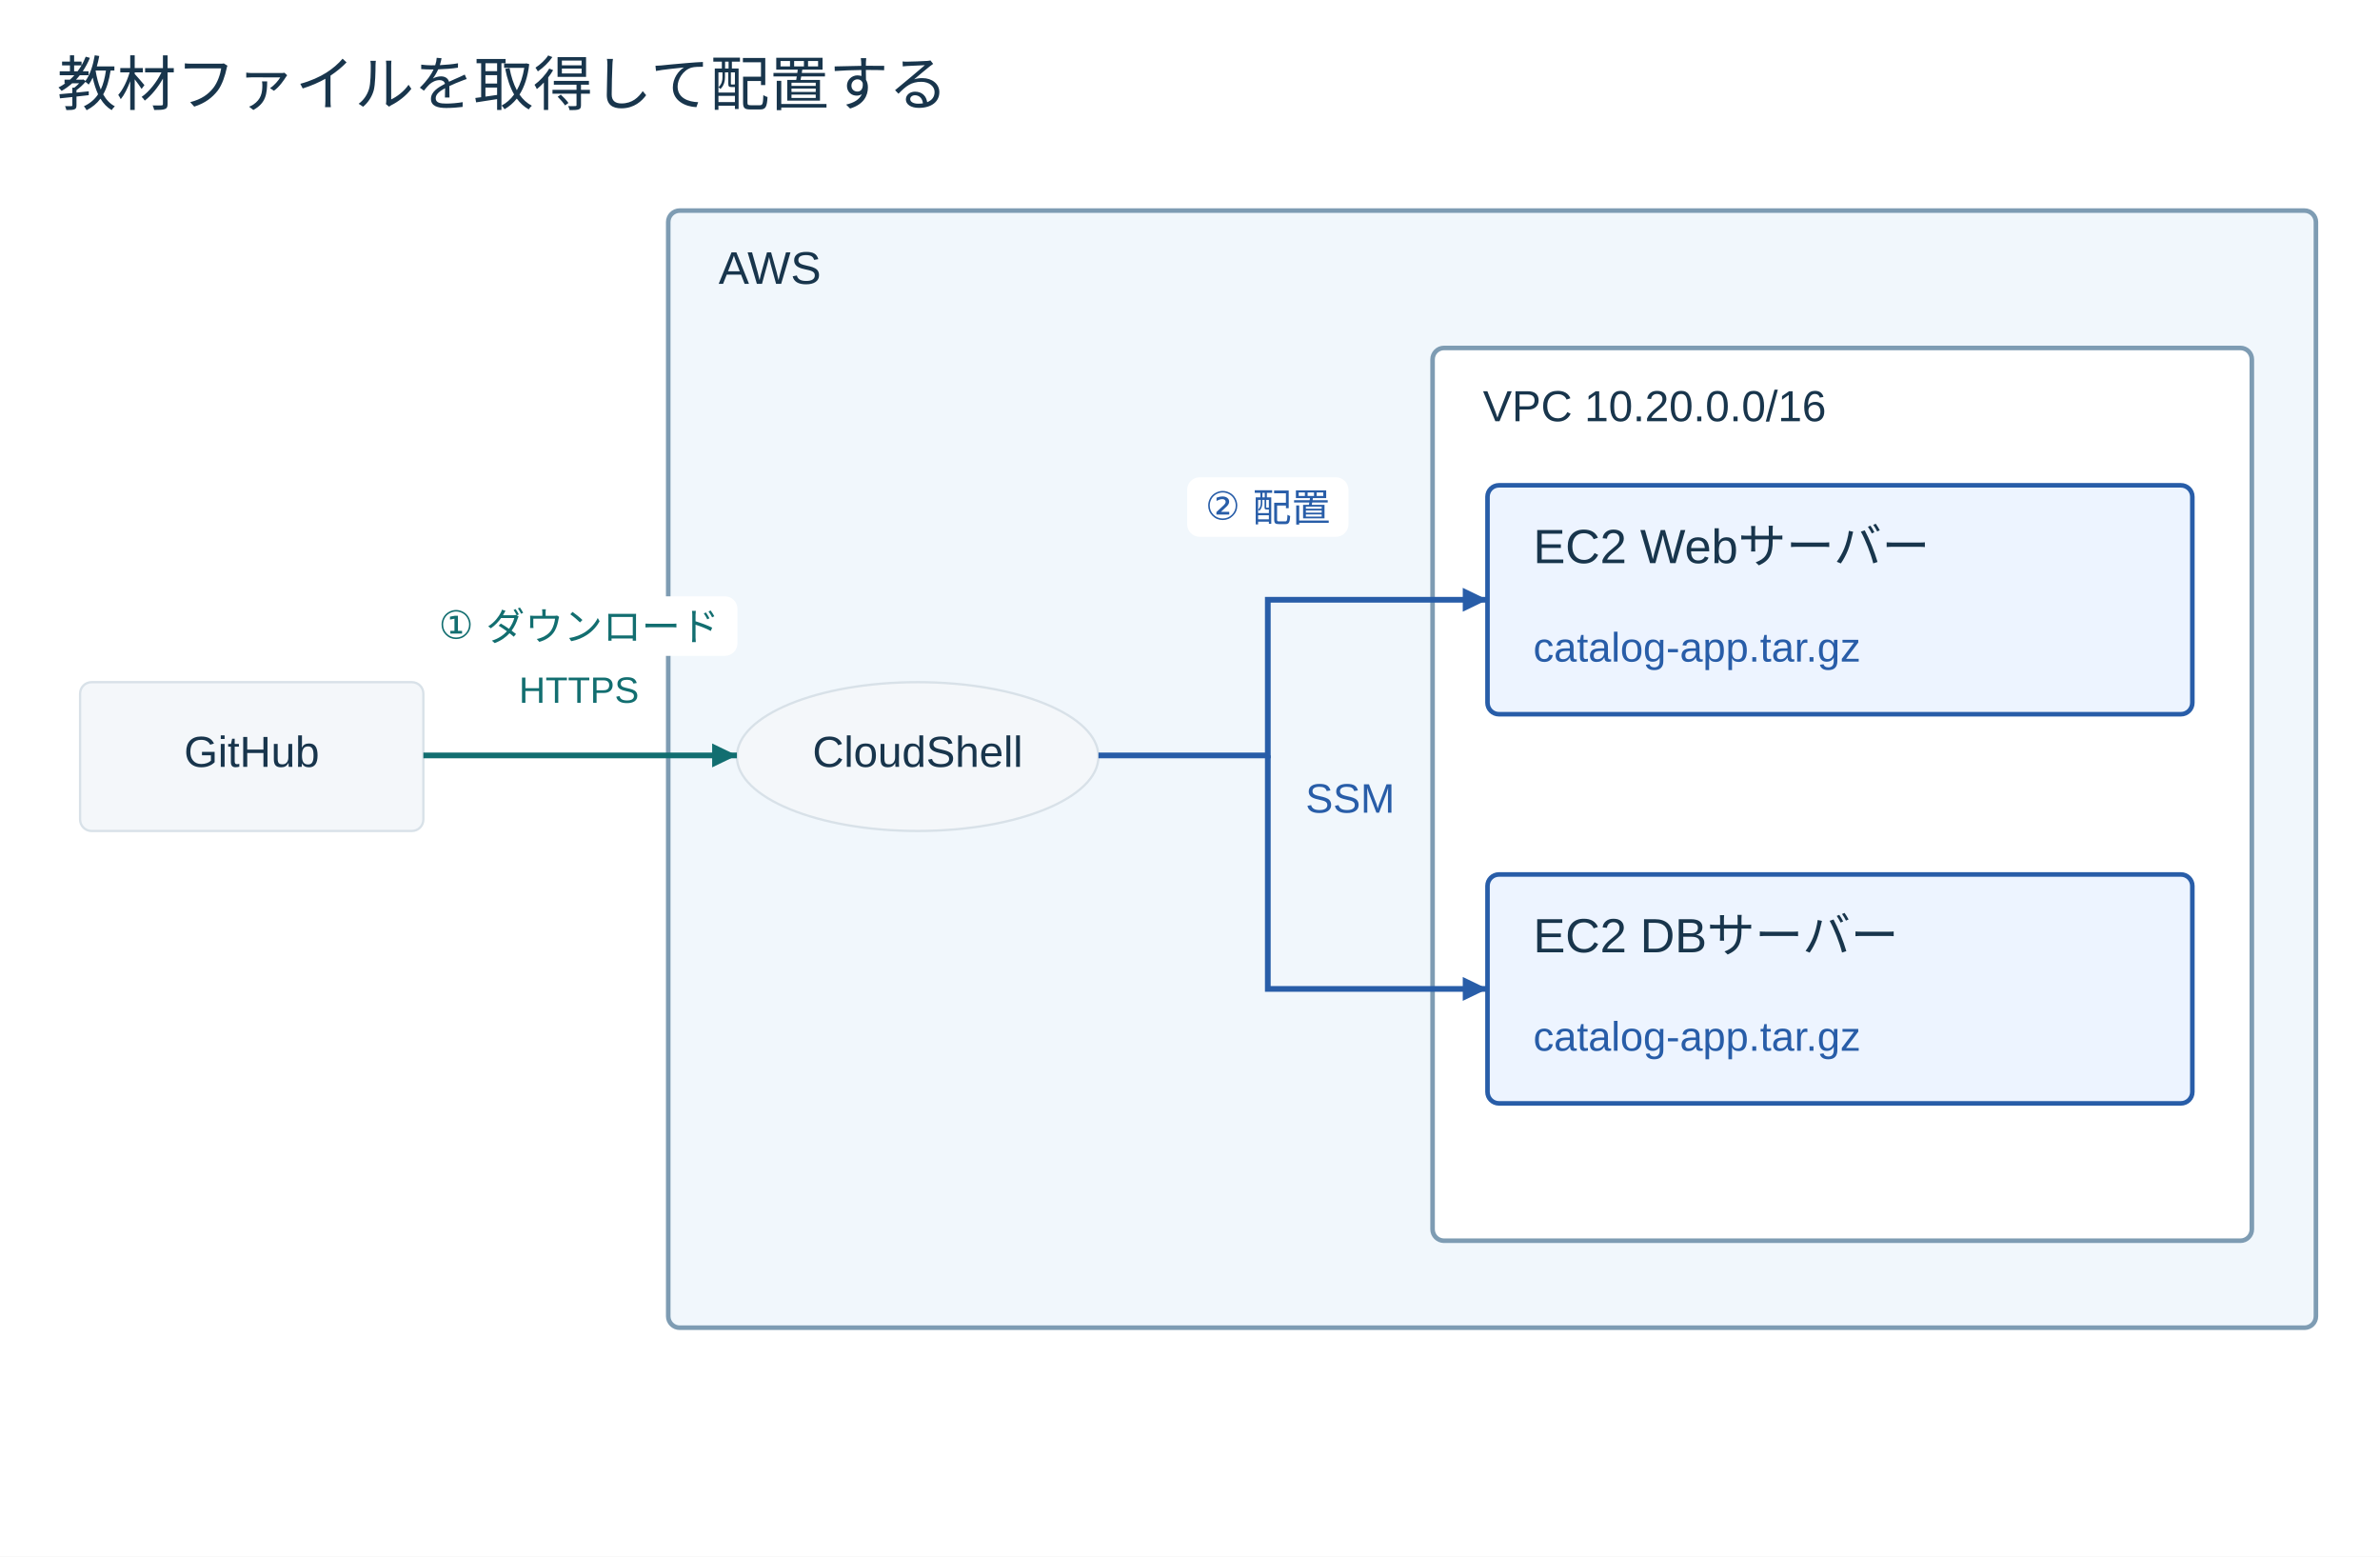
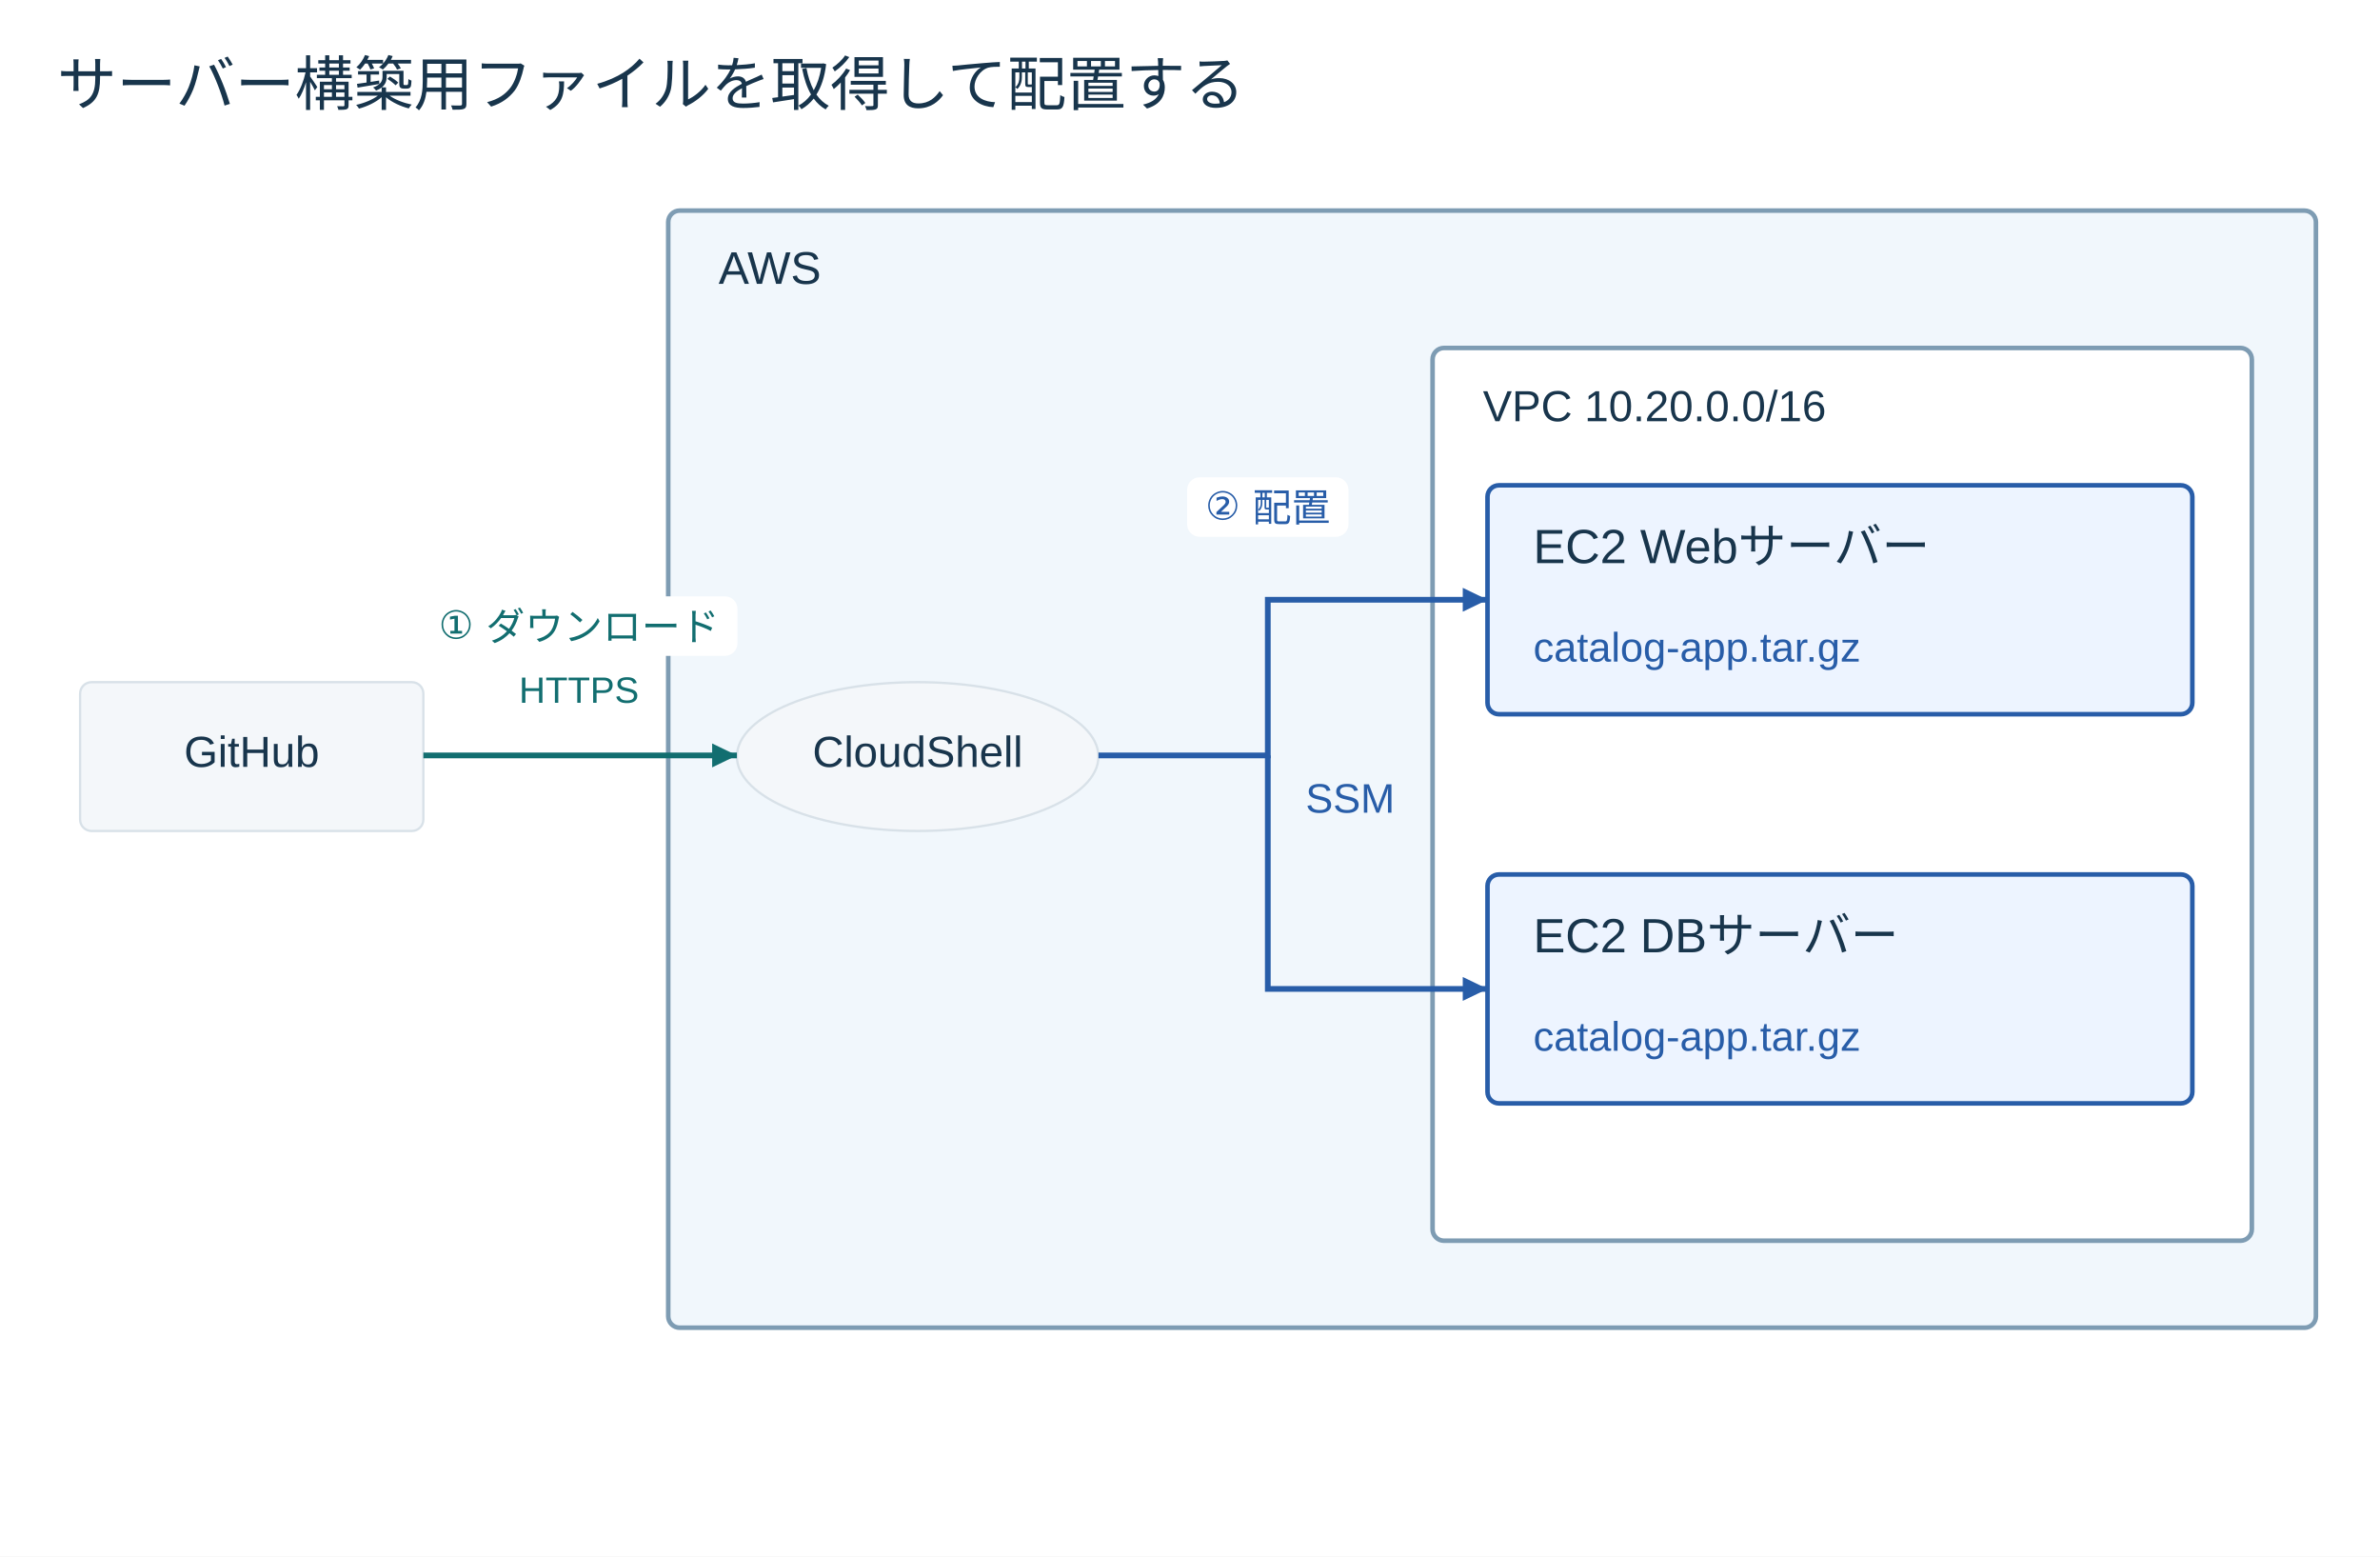
<svg xmlns="http://www.w3.org/2000/svg" width="1040" height="680" viewBox="0 0 1040 680" role="img">
  <rect width="1040" height="680" fill="white" />
-   <text x="25" y="46" font-size="26" font-family="Arial,MS Gothic,sans-serif" fill="#18354c">教材ファイルを取得して配置する</text>
+   <text x="25" y="46" font-size="26" font-family="Arial,MS Gothic,sans-serif" fill="#18354c">サーバー構築用ファイルを取得して配置する</text>
  <rect x="292" y="92" width="720" height="488" rx="5" fill="#f1f7fc" stroke="#7e9cb3" stroke-width="2" />
  <text x="314" y="124" font-size="20" font-family="Arial,MS Gothic,sans-serif" fill="#18354c">AWS</text>
  <rect x="626" y="152" width="358" height="390" rx="5" fill="white" stroke="#7e9cb3" stroke-width="2" />
  <text x="648" y="184" font-size="19" font-family="Arial,MS Gothic,sans-serif" fill="#18354c">VPC  10.20.0.0/16</text>
  <rect x="35" y="298" width="150" height="65" rx="5" fill="#f4f7fa" stroke="#d8e1e8" stroke-width="1" />
  <text x="110.0" y="335" font-size="19" font-family="Arial,MS Gothic,sans-serif" fill="#18354c" text-anchor="middle">GitHub</text>
  <ellipse cx="401.0" cy="330.5" rx="79.0" ry="32.5" fill="#f4f7fa" stroke="#d8e1e8" stroke-width="1" />
  <text x="401.0" y="335" font-size="19" font-family="Arial,MS Gothic,sans-serif" fill="#18354c" text-anchor="middle">CloudShell</text>
  <polyline points="185,330 322,330" fill="none" stroke="#126e70" stroke-width="2.5" />
  <polygon points="322.00,330.00 311.19,335.22 311.19,324.78" fill="#126e70" />
  <rect x="184.25" y="261" width="137.5" height="25" rx="5" fill="white" stroke="white" stroke-width="1" />
  <text x="253" y="279" font-size="17" font-family="Arial,MS Gothic,sans-serif" fill="#126e70" text-anchor="middle">① ダウンロード</text>
  <text x="253" y="307" font-size="16" font-family="Arial,MS Gothic,sans-serif" fill="#126e70" text-anchor="middle">HTTPS</text>
  <polyline points="480,330 554,330 554,262 650,262" fill="none" stroke="#285da8" stroke-width="2.5" />
  <polygon points="650.00,262.00 639.19,267.22 639.19,256.78" fill="#285da8" />
  <rect x="519.25" y="209" width="69.5" height="25" rx="5" fill="white" stroke="white" stroke-width="1" />
  <text x="554" y="227" font-size="17" font-family="Arial,MS Gothic,sans-serif" fill="#285da8" text-anchor="middle">② 配置</text>
  <polyline points="554,330 554,432 650,432" fill="none" stroke="#285da8" stroke-width="2.5" />
  <polygon points="650.00,432.00 639.19,437.22 639.19,426.78" fill="#285da8" />
  <text x="590" y="355" font-size="18" font-family="Arial,MS Gothic,sans-serif" fill="#285da8" text-anchor="middle">SSM</text>
  <rect x="650" y="212" width="308" height="100" rx="5" fill="#edf4ff" stroke="#285da8" stroke-width="2" />
  <text x="670" y="246" font-size="21" font-family="Arial,MS Gothic,sans-serif" fill="#18354c">EC2 Webサーバー</text>
  <text x="670" y="289" font-size="18" font-family="Arial,MS Gothic,sans-serif" fill="#285da8">catalog-app.tar.gz</text>
  <rect x="650" y="382" width="308" height="100" rx="5" fill="#edf4ff" stroke="#285da8" stroke-width="2" />
  <text x="670" y="416" font-size="21" font-family="Arial,MS Gothic,sans-serif" fill="#18354c">EC2 DBサーバー</text>
  <text x="670" y="459" font-size="18" font-family="Arial,MS Gothic,sans-serif" fill="#285da8">catalog-app.tar.gz</text>
</svg>
